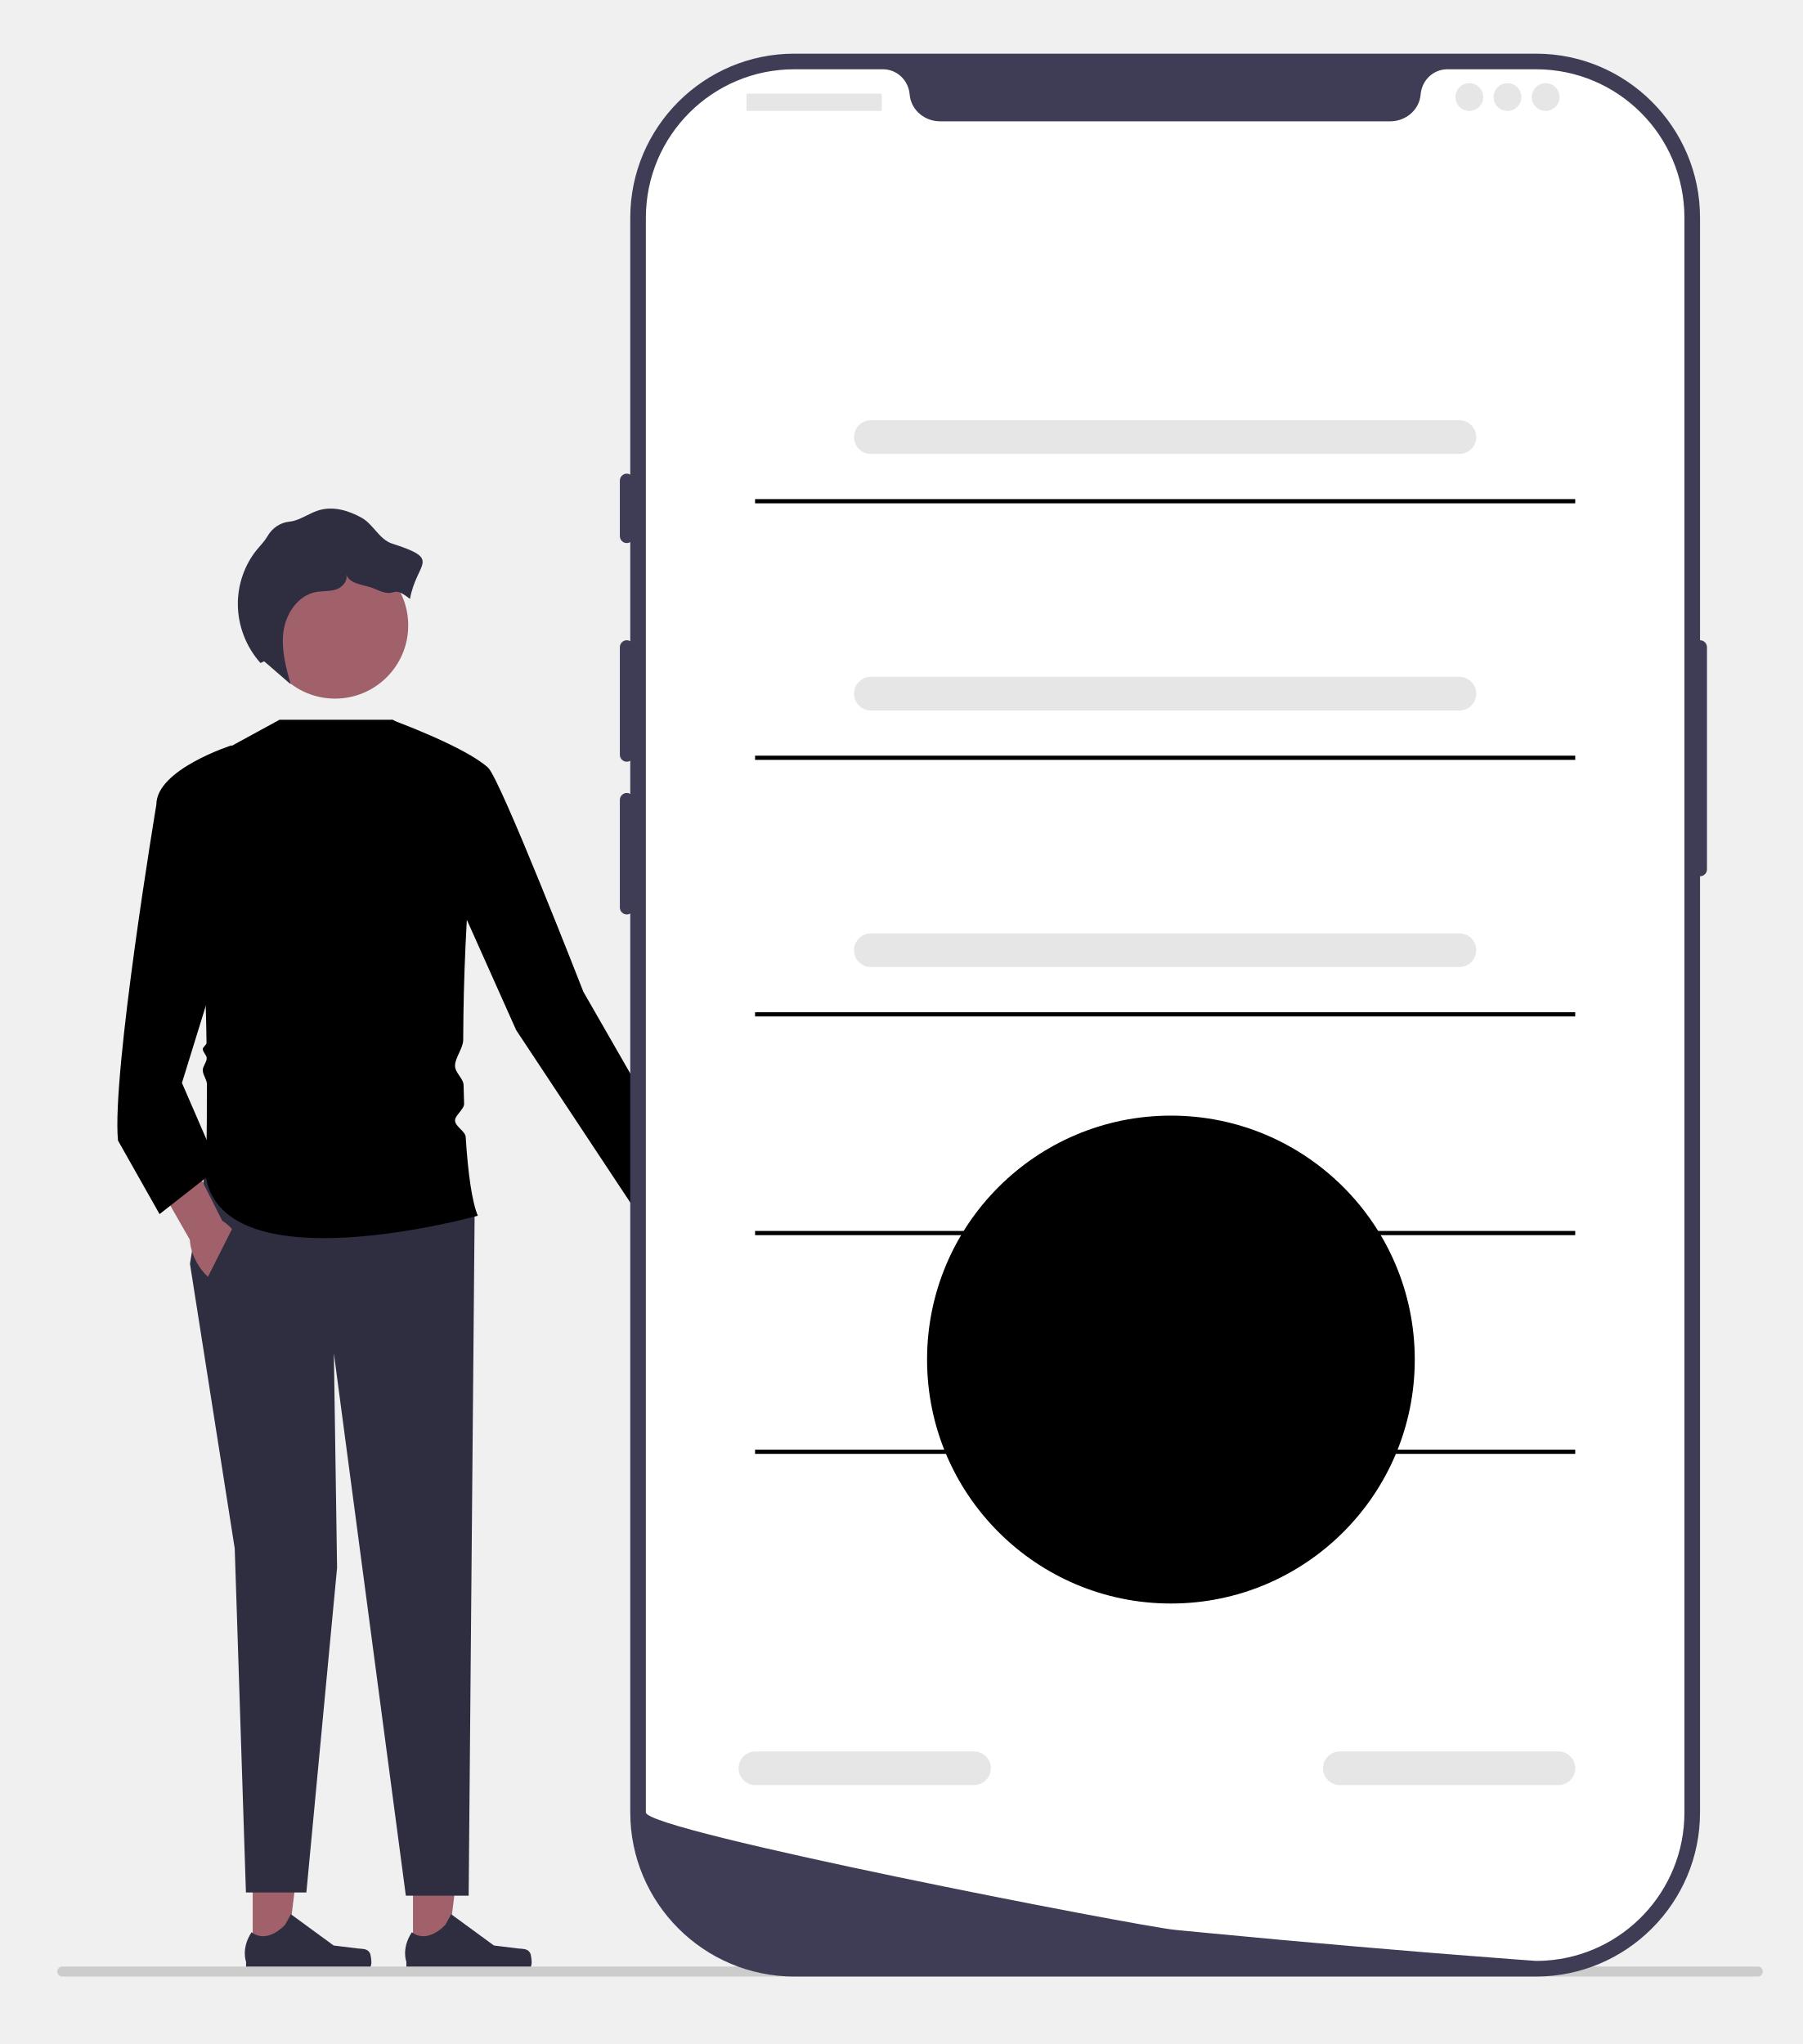
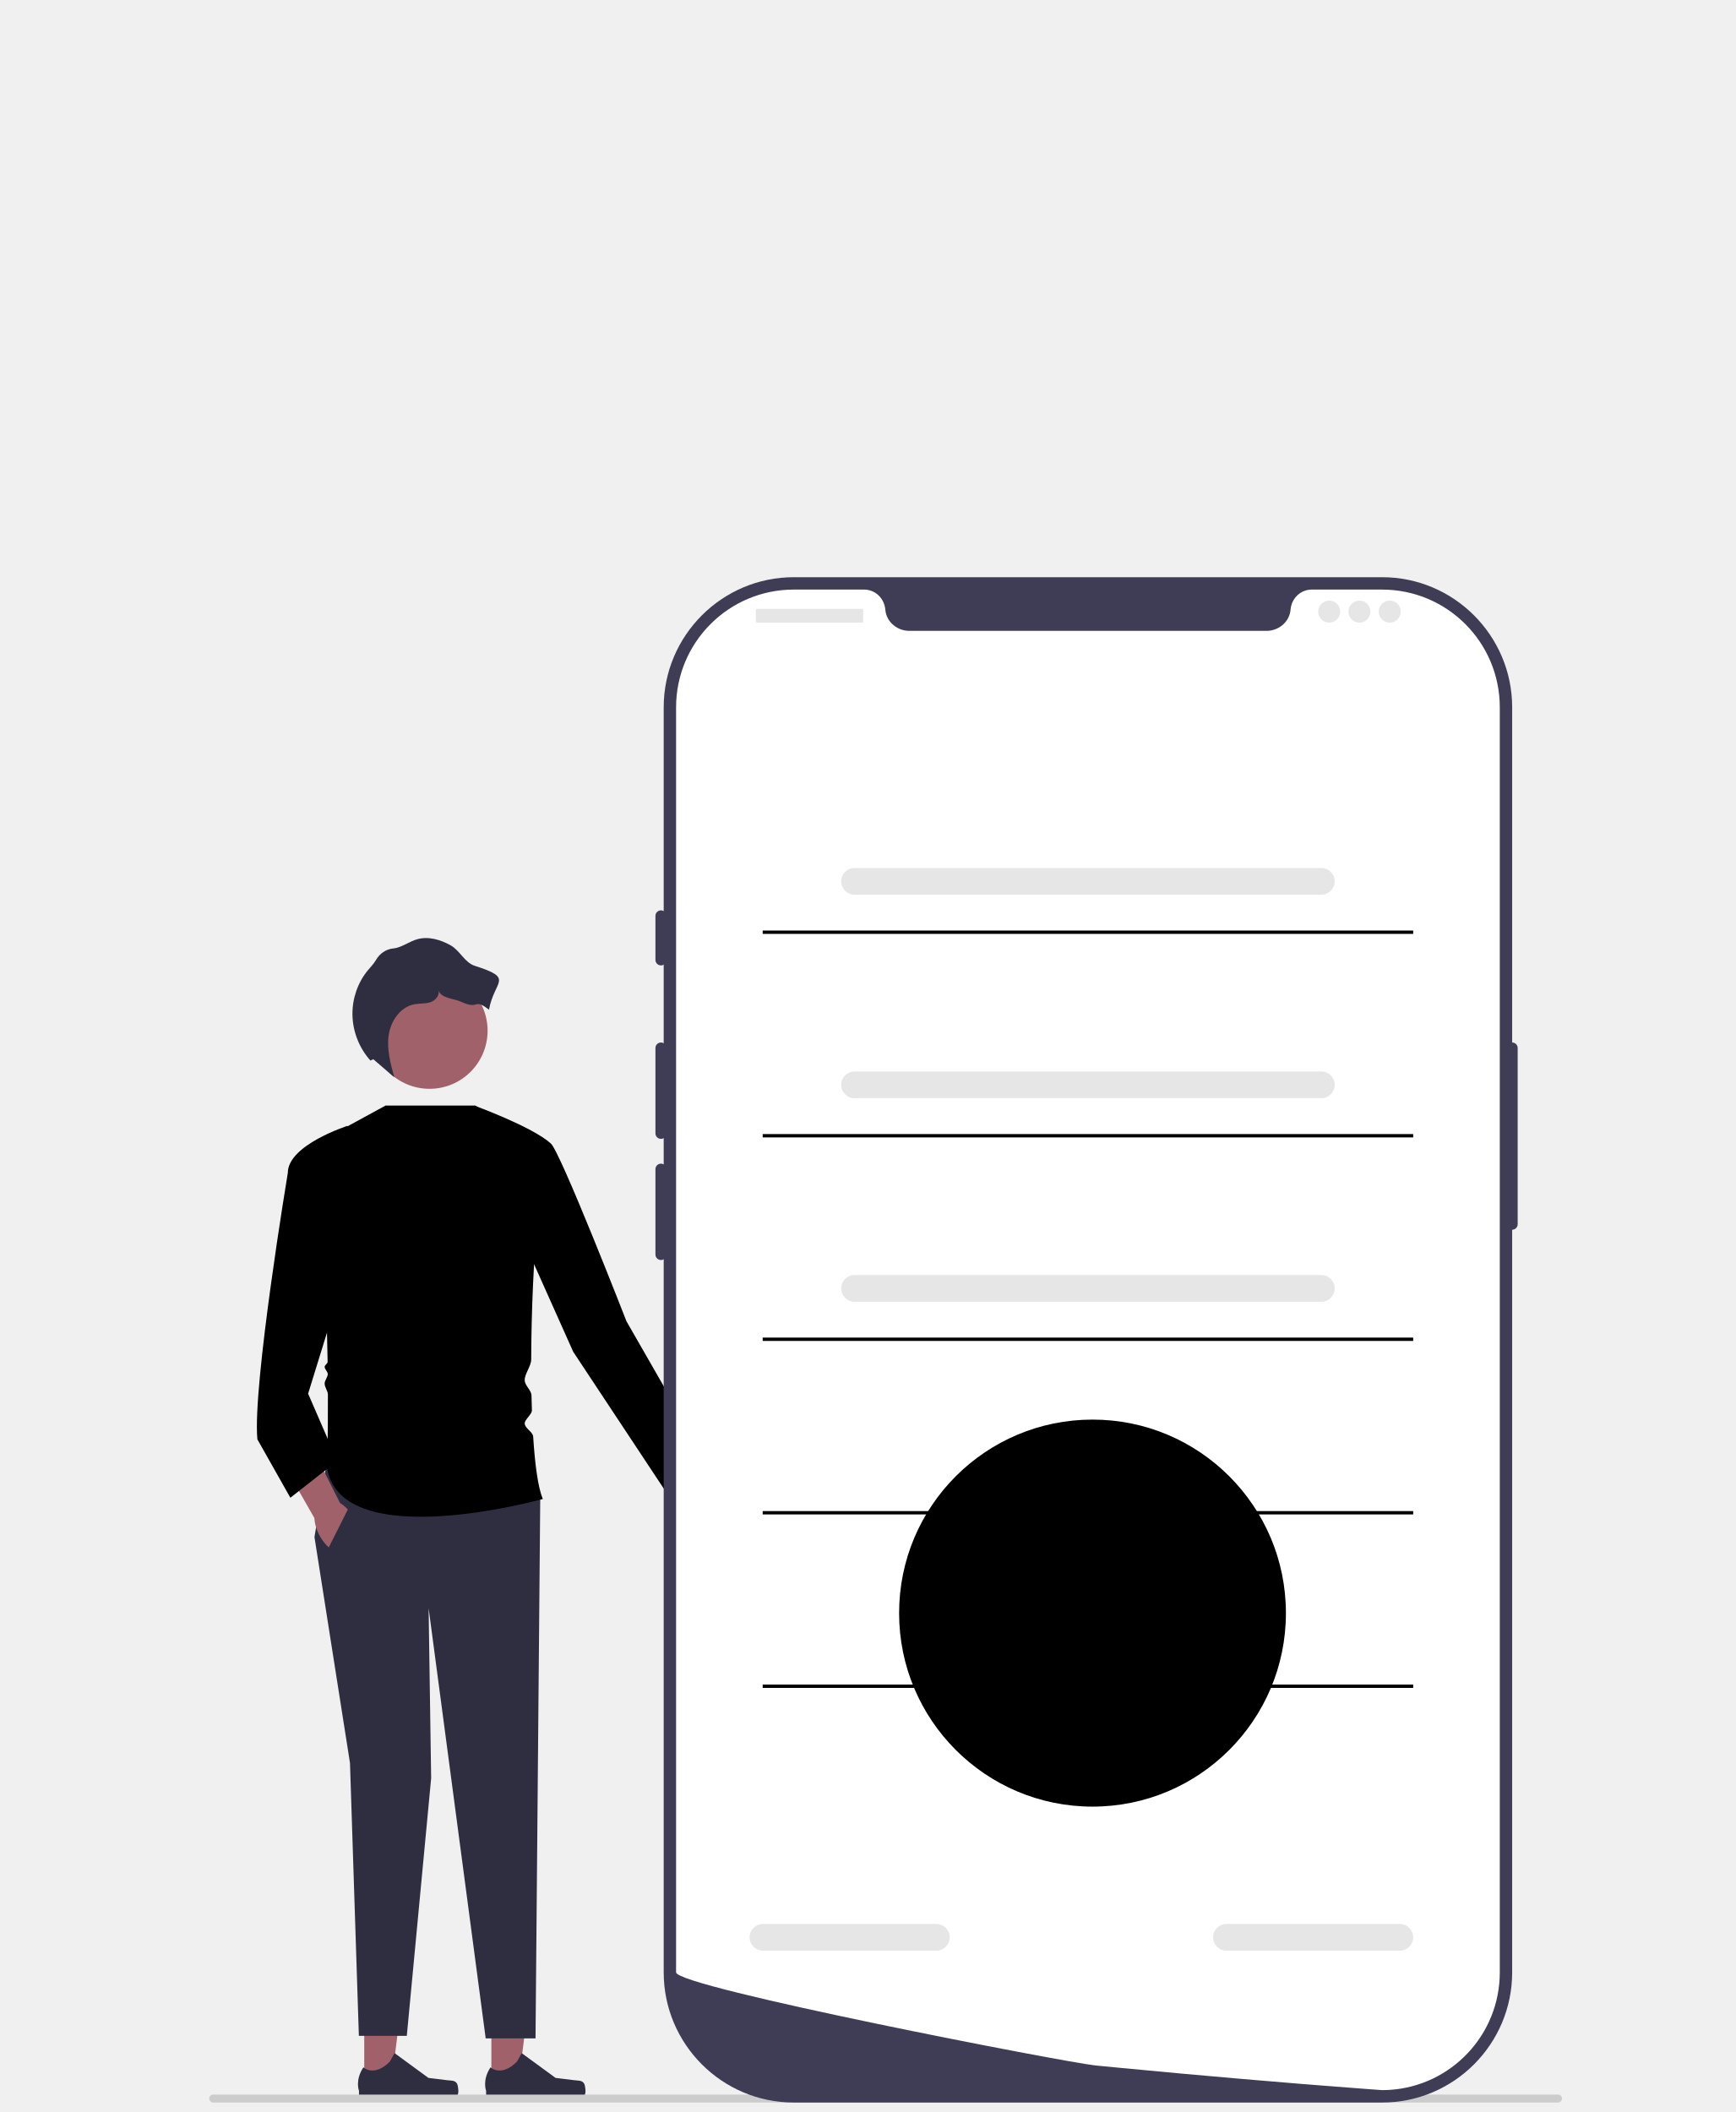
- <svg xmlns="http://www.w3.org/2000/svg" width="239" height="271" viewBox="0 0 239 271" fill="none" version="1.1" id="svg41" xml:space="preserve">
+ <svg xmlns="http://www.w3.org/2000/svg" width="243.243" height="295.984" viewBox="0 0 243.243 295.984" fill="none" version="1.1" id="svg41" xml:space="preserve">
  <defs id="defs41">
    <clipPath id="clip0_2592_684">
      <rect width="196" height="221" fill="#ffffff" id="rect35" x="0" y="0" />
    </clipPath>
+     <clipPath id="a">
+       <path fill="#ffffff" d="M -20,0 H 175.5 V 221 H -20 Z" id="path13-8" />
+     </clipPath>
  </defs>
-   <g style="fill:none" id="g41" transform="matrix(1.15358,0,0,1.15358,7.594613,7.115428)">
+   <g style="fill:none" id="g41" transform="matrix(0.9672642,0,0,0.9672642,29.32562,80.89083)">
    <g clip-path="url(#clip0_2592_684)" id="g35">
      <path d="m 75.146,135.35 c 1.114,2.157 0.904,4.481 -0.468,5.19 -1.372,0.709 -3.387,-0.465 -4.501,-2.622 -0.488,-0.944 -0.722,-1.921 -0.716,-2.779 l -4.605,-9.2 4.361,-2.07 4.077,9.289 c 0.704,0.492 1.364,1.248 1.851,2.192 z" fill="#ffb6b6" id="path1" />
      <path d="m 40.877,218.361 h 3.926 l 1.868,-15.152 h -5.795 z" fill="#a0616a" id="path2" />
      <path d="m 54.329,218.272 c 0.122,0.206 0.187,0.871 0.187,1.111 0,0.736 -0.597,1.333 -1.333,1.333 H 41.024 c -0.502,0 -0.909,-0.407 -0.909,-0.91 V 219.3 c 0,0 -0.602,-1.522 0.637,-3.399 0,0 1.539,1.469 3.839,-0.832 l 0.678,-1.229 4.909,3.592 2.721,0.335 c 0.595,0.074 1.123,-0.011 1.429,0.505 z" fill="#2f2e41" id="path3" />
      <path d="m 22.457,218.361 h 3.926 l 1.868,-15.152 h -5.795 z" fill="#a0616a" id="path4" />
      <path d="m 35.909,218.272 c 0.122,0.206 0.187,0.871 0.187,1.111 0,0.736 -0.597,1.333 -1.333,1.333 H 22.604 c -0.502,0 -0.909,-0.407 -0.909,-0.91 V 219.3 c 0,0 -0.602,-1.522 0.637,-3.399 0,0 1.539,1.469 3.839,-0.832 l 0.678,-1.229 4.909,3.592 2.721,0.335 c 0.595,0.074 1.123,-0.011 1.429,0.505 z" fill="#2f2e41" id="path5" />
      <path d="m 16.9,128.961 -1.654,10.113 5.146,32.73 1.286,39.534 h 6.947 l 3.528,-37.327 -0.368,-24.64 8.27,62.334 h 7.22 l 0.683,-78.147 z" fill="#2f2e41" id="path6" />
      <path d="m 25.538,76.556 h 13.007 l 11.253,6.62 c -1.751,-0.445 -3.104,15.811 -3.15,30.175 -0.003,0.954 -0.948,2.052 -0.94,2.984 0.008,0.803 0.968,1.445 0.984,2.224 0.016,0.729 0.035,1.445 0.059,2.146 0.02,0.583 -1.069,1.354 -1.043,1.914 0.033,0.716 1.182,1.213 1.225,1.887 0.262,4.14 0.715,7.421 1.395,9.052 0,0 -29.037,8.09 -31.243,-4.413 0,0 0.126,-4.495 0.108,-10.701 -0.002,-0.55 -0.47,-1.05 -0.474,-1.626 -0.003,-0.428 0.459,-0.927 0.455,-1.366 -0.004,-0.362 -0.45,-0.682 -0.455,-1.051 -0.003,-0.219 0.436,-0.486 0.433,-0.708 C 16.974,101.891 16.182,87.018 13.408,83.175 Z" fill="currentColor" id="path7" />
      <path d="m 38.402,76.556 c 0,0 8.428,3.064 11.102,5.505 1.421,1.297 10.951,25.753 10.951,25.753 l 13.237,23.065 -6.881,2.615 -14.075,-21.267 -6.248,-13.975 z" fill="currentColor" id="path8" />
      <path d="m 20.921,136.223 c 1.229,2.093 1.146,4.425 -0.185,5.207 -1.331,0.783 -3.408,-0.28 -4.637,-2.373 -0.538,-0.917 -0.825,-1.879 -0.865,-2.736 l -5.097,-8.937 4.242,-2.304 4.575,9.054 c 0.729,0.453 1.429,1.172 1.968,2.089 z" fill="#a0616a" id="path9" />
      <path d="M 23.7,87.956 20.024,79.498 c 0,0 -8.638,2.758 -8.638,6.803 0,0 -5.146,30.892 -4.411,38.614 l 4.778,8.458 6.8,-5.333 -4.227,-9.745 z" fill="currentColor" id="path10" />
      <path d="m 16.14,142.908 4.336,-8.615 5.061,6.988 -4.555,4.413 z" fill="#2f2e41" id="path11" />
      <path d="m 31.918,74.126 c 4.646,0 8.412,-3.768 8.412,-8.416 0,-4.648 -3.766,-8.416 -8.412,-8.416 -4.646,0 -8.412,3.768 -8.412,8.416 0,4.648 3.766,8.416 8.412,8.416 z" fill="#a0616a" id="path12" />
      <path d="m 38.478,56.308 c -1.462,-0.468 -2.154,-2.208 -3.491,-2.962 -1.479,-0.834 -3.248,-1.355 -4.879,-0.883 -1,0.29 -1.872,0.929 -2.873,1.217 -0.175,0.05 -0.359,0.085 -0.546,0.103 -1.077,0.103 -2.001,0.749 -2.539,1.688 l -0.014,0.024 c -0.316,0.541 -0.765,0.989 -1.163,1.472 -1.454,1.763 -2.241,4.055 -2.225,6.341 0.017,2.457 0.963,4.897 2.605,6.724 l 0.419,-0.194 c 1.014,0.876 2.028,1.752 3.042,2.628 -0.552,-1.992 -1.109,-4.053 -0.817,-6.099 0.292,-2.046 1.667,-4.088 3.695,-4.483 0.767,-0.149 1.576,-0.059 2.321,-0.296 0.745,-0.237 1.431,-1.003 1.175,-1.742 0.461,1.22 2.181,1.148 3.365,1.693 2.649,1.221 1.679,-0.666 3.979,1.129 0.777,-4.308 3.752,-4.5 -2.053,-6.36 z" fill="#2f2e41" id="path13" />
      <path d="M 0,220.425 C 0,220.744 0.256,221 0.575,221 H 195.425 c 0.319,0 0.575,-0.256 0.575,-0.575 0,-0.319 -0.256,-0.575 -0.575,-0.575 H 0.575 C 0.256,219.85 0,220.106 0,220.425 Z" fill="#cccccc" id="path14" />
      <path d="M 169.935,221 H 84.695 C 74.301,221 65.846,212.54 65.846,202.141 V 18.859 C 65.846,8.46 74.301,0 84.695,0 h 85.24 c 10.393,0 18.849,8.46 18.849,18.859 V 202.141 c 0,10.399 -8.456,18.859 -18.849,18.859 z" fill="#3f3d56" id="path15" />
      <path d="m 188.784,67.417 c -0.44,0 -0.797,0.358 -0.797,0.798 v 25.531 c 0,0.44 0.357,0.798 0.797,0.798 0.44,0 0.797,-0.358 0.797,-0.798 V 68.215 c 0,-0.44 -0.357,-0.798 -0.797,-0.798 z" fill="#3f3d56" id="path16" />
      <path d="M 186.99,18.859 V 202.138 c 0,9.051 -7.041,16.455 -15.944,17.029 h -0.004 c -0.132,0.008 -0.264,0.016 -0.399,0.02 -0.235,0.012 -0.471,0.016 -0.71,0.016 0,0 -0.877,-0.064 -2.48,-0.183 -1.619,-0.12 -3.975,-0.3 -6.913,-0.535 -0.882,-0.068 -1.811,-0.143 -2.791,-0.223 -1.954,-0.16 -4.099,-0.335 -6.4,-0.535 -0.917,-0.076 -1.866,-0.159 -2.834,-0.243 -4.952,-0.427 -10.499,-0.926 -16.348,-1.492 -0.988,-0.092 -1.985,-0.188 -2.99,-0.287 -0.263,-0.028 -0.53,-0.052 -0.797,-0.08 -4.171,-0.411 -60.74,-11.349 -60.74,-13.487 V 18.859 c 0,-9.426 7.635,-17.066 17.057,-17.066 h 10.183 c 1.627,0 2.934,1.269 3.074,2.892 0.012,0.108 0.024,0.215 0.044,0.323 0.295,1.632 1.79,2.768 3.449,2.768 h 51.736 c 1.659,0 3.154,-1.137 3.449,-2.768 0.02,-0.108 0.032,-0.215 0.044,-0.323 0.14,-1.624 1.447,-2.892 3.074,-2.892 h 10.183 c 9.422,0 17.057,7.639 17.057,17.066 z" fill="#ffffff" id="path17" />
      <path d="m 65.447,48.269 c -0.44,0 -0.797,0.358 -0.797,0.798 v 6.383 c 0,0.44 0.358,0.798 0.797,0.798 0.44,0 0.797,-0.358 0.797,-0.798 v -6.383 c 0,-0.44 -0.358,-0.798 -0.797,-0.798 z" fill="#3f3d56" id="path18" />
      <path d="m 65.447,67.417 c -0.44,0 -0.797,0.358 -0.797,0.798 v 12.366 c 0,0.44 0.358,0.798 0.797,0.798 0.44,0 0.797,-0.358 0.797,-0.798 V 68.215 c 0,-0.44 -0.358,-0.798 -0.797,-0.798 z" fill="#3f3d56" id="path19" />
      <path d="m 65.447,84.969 c -0.44,0 -0.797,0.358 -0.797,0.798 v 12.367 c 0,0.44 0.358,0.798 0.797,0.798 0.44,0 0.797,-0.358 0.797,-0.798 V 85.767 c 0,-0.44 -0.358,-0.798 -0.797,-0.798 z" fill="#3f3d56" id="path20" />
      <path d="M 94.602,4.588 H 79.352 c -0.083,0 -0.15,0.067 -0.15,0.15 v 1.695 c 0,0.083 0.067,0.15 0.15,0.15 h 15.25 c 0.083,0 0.15,-0.067 0.15,-0.15 V 4.738 c 0,-0.083 -0.067,-0.15 -0.15,-0.15 z" fill="#e6e6e6" id="path21" />
      <path d="m 162.27,6.582 c 0.881,0 1.595,-0.714 1.595,-1.596 0,-0.881 -0.714,-1.596 -1.595,-1.596 -0.881,0 -1.595,0.714 -1.595,1.596 0,0.881 0.714,1.596 1.595,1.596 z" fill="#e6e6e6" id="path22" />
      <path d="m 166.656,6.582 c 0.88,0 1.594,-0.714 1.594,-1.596 0,-0.881 -0.714,-1.596 -1.594,-1.596 -0.881,0 -1.595,0.714 -1.595,1.596 0,0.881 0.714,1.596 1.595,1.596 z" fill="#e6e6e6" id="path23" />
      <path d="m 171.041,6.582 c 0.881,0 1.595,-0.714 1.595,-1.596 0,-0.881 -0.714,-1.596 -1.595,-1.596 -0.88,0 -1.594,0.714 -1.594,1.596 0,0.881 0.714,1.596 1.594,1.596 z" fill="#e6e6e6" id="path24" />
      <path d="M 161.136,46 H 93.494 c -1.066,0 -1.933,-0.867 -1.933,-1.934 0,-1.066 0.867,-1.934 1.933,-1.934 h 67.642 c 1.065,0 1.932,0.867 1.932,1.934 0,1.066 -0.867,1.934 -1.932,1.934 z" fill="#e6e6e6" id="path25" />
      <path d="m 172.509,198.997 h -25.124 c -1.065,0 -1.932,-0.868 -1.932,-1.934 0,-1.066 0.867,-1.933 1.932,-1.933 h 25.124 c 1.066,0 1.933,0.867 1.933,1.933 0,1.066 -0.867,1.934 -1.933,1.934 z" fill="#e6e6e6" id="path26" />
      <path d="M 105.351,198.997 H 80.227 c -1.066,0 -1.933,-0.868 -1.933,-1.934 0,-1.066 0.867,-1.933 1.933,-1.933 h 25.124 c 1.066,0 1.933,0.867 1.933,1.933 0,1.066 -0.867,1.934 -1.933,1.934 z" fill="#e6e6e6" id="path27" />
      <path d="M 174.442,51.196 H 80.188 v 0.483 h 94.254 z" fill="currentColor" id="path28" />
      <path d="M 161.136,75.488 H 93.494 c -1.066,0 -1.933,-0.868 -1.933,-1.934 0,-1.066 0.867,-1.934 1.933,-1.934 h 67.642 c 1.065,0 1.932,0.867 1.932,1.934 0,1.066 -0.867,1.934 -1.932,1.934 z" fill="#e6e6e6" id="path29" />
      <path d="M 174.442,80.683 H 80.188 v 0.483 h 94.254 z" fill="currentColor" id="path30" />
      <path d="M 161.136,104.975 H 93.494 c -1.066,0 -1.933,-0.867 -1.933,-1.933 0,-1.067 0.867,-1.934 1.933,-1.934 h 67.642 c 1.065,0 1.932,0.867 1.932,1.934 0,1.066 -0.867,1.933 -1.932,1.933 z" fill="#e6e6e6" id="path31" />
      <path d="M 174.442,110.171 H 80.188 v 0.483 h 94.254 z" fill="currentColor" id="path32" />
      <path d="M 174.442,135.308 H 80.188 v 0.483 h 94.254 z" fill="currentColor" id="path33" />
      <path d="M 174.442,160.445 H 80.188 v 0.483 h 94.254 z" fill="currentColor" id="path34" />
      <path d="m 127.978,178.127 c 15.477,0 28.023,-12.553 28.023,-28.037 0,-15.485 -12.546,-28.038 -28.023,-28.038 -15.476,0 -28.023,12.553 -28.023,28.038 0,15.484 12.547,28.037 28.023,28.037 z" fill="currentColor" id="path35" />
    </g>
  </g>
</svg>
